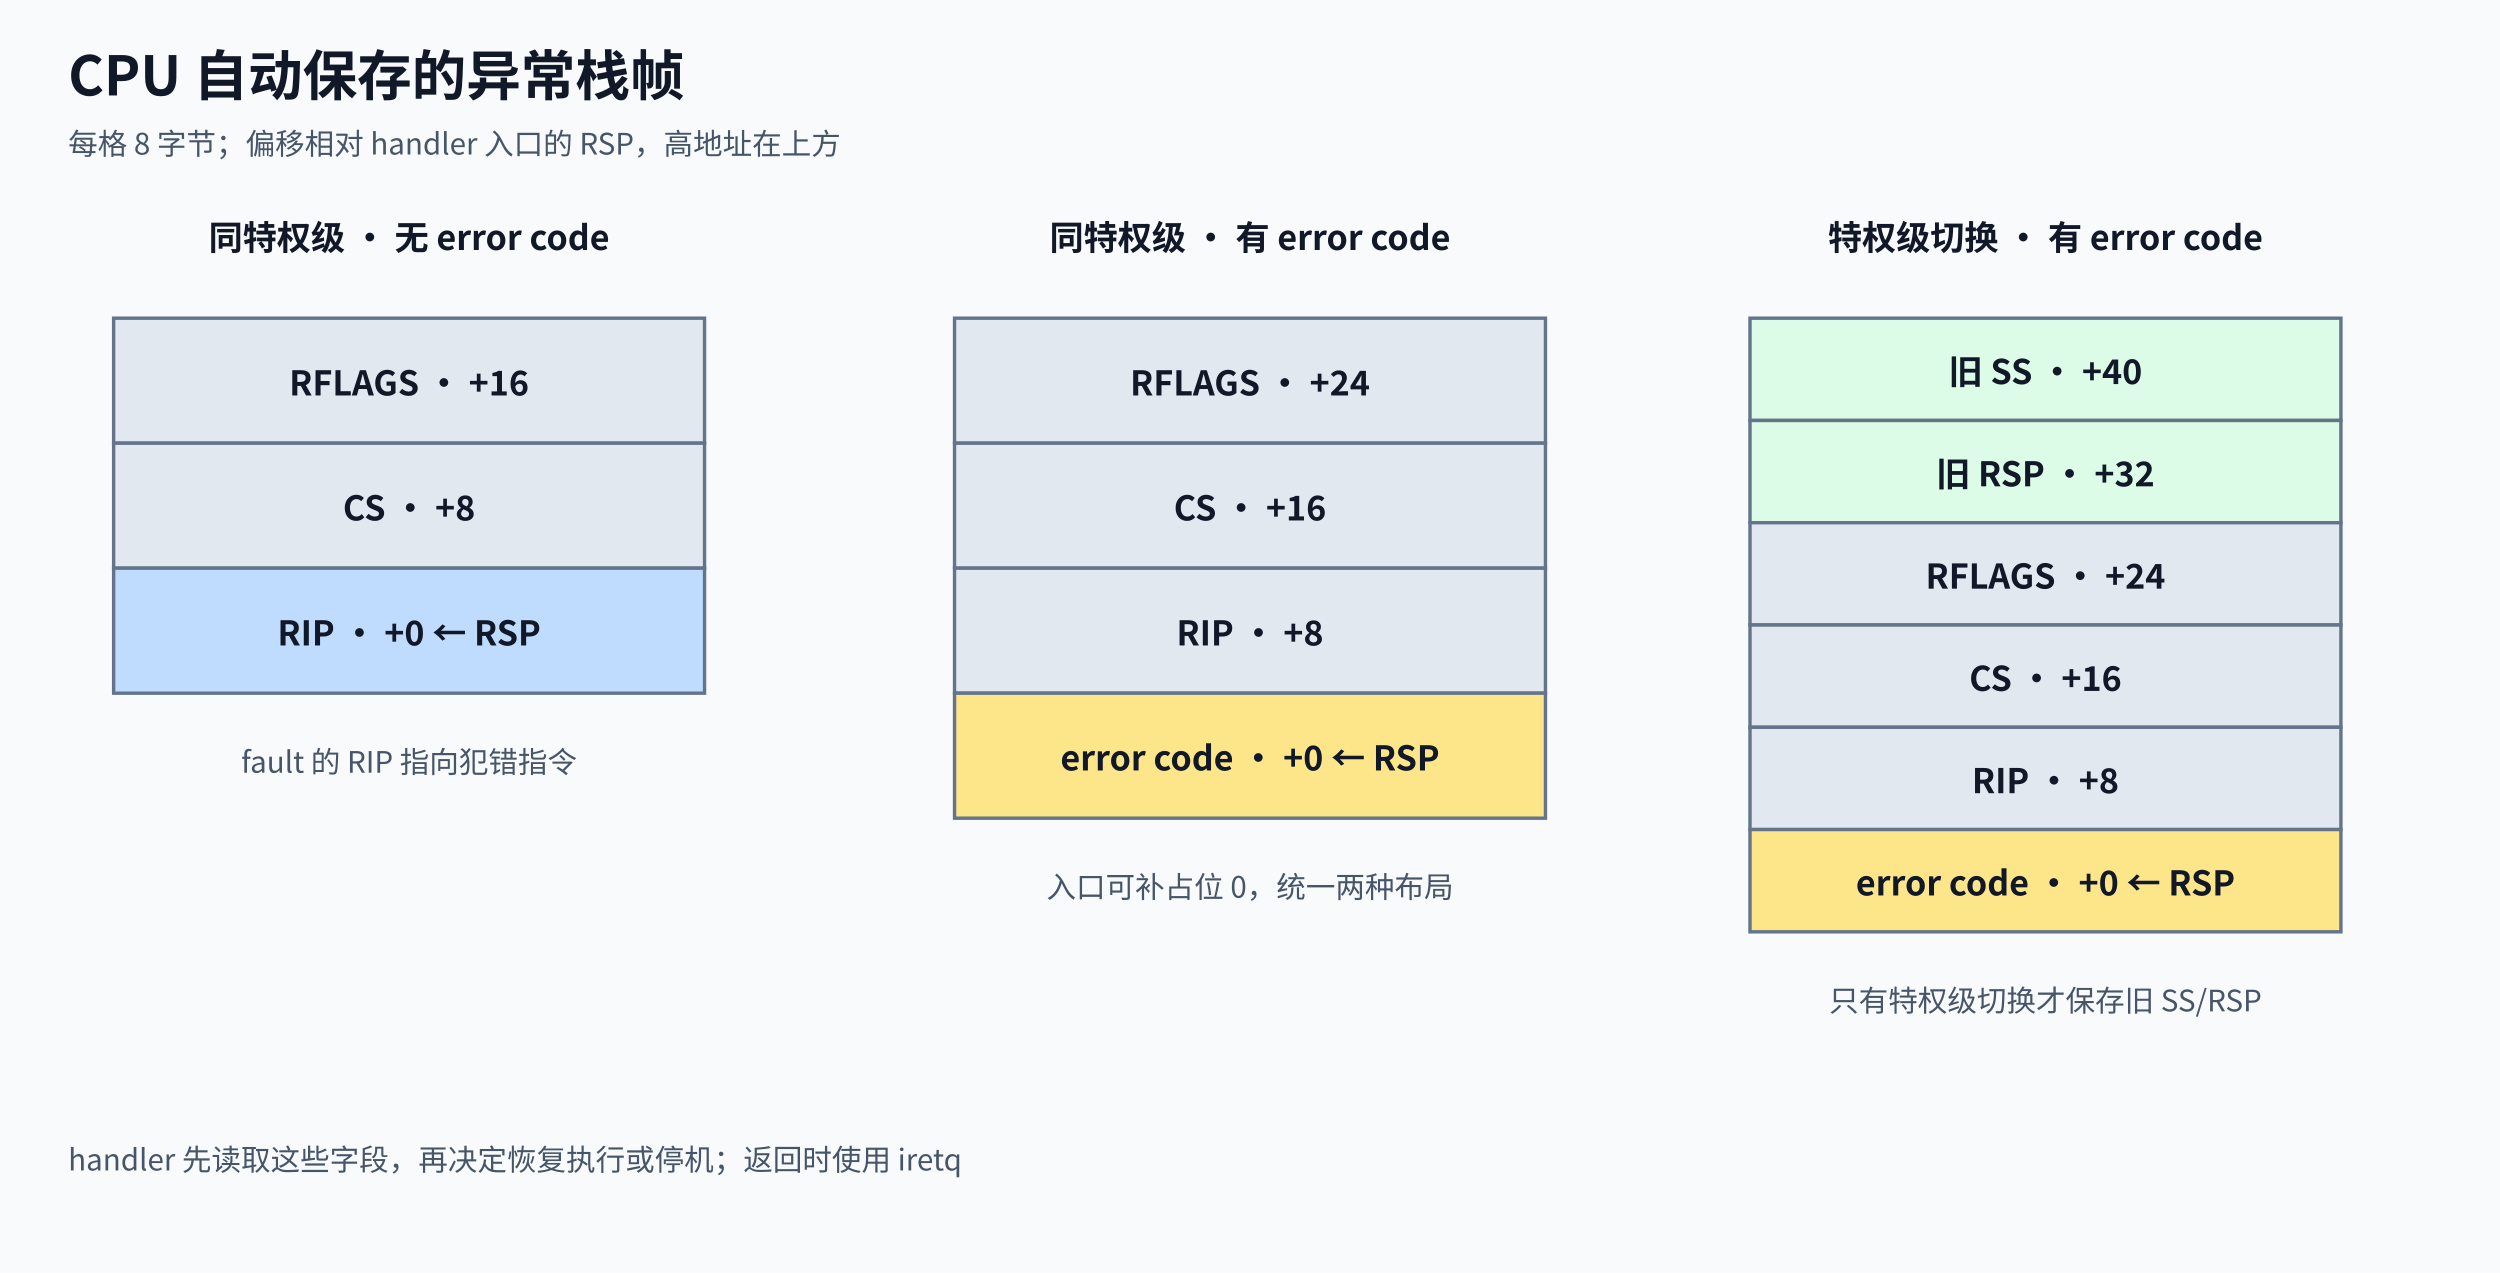
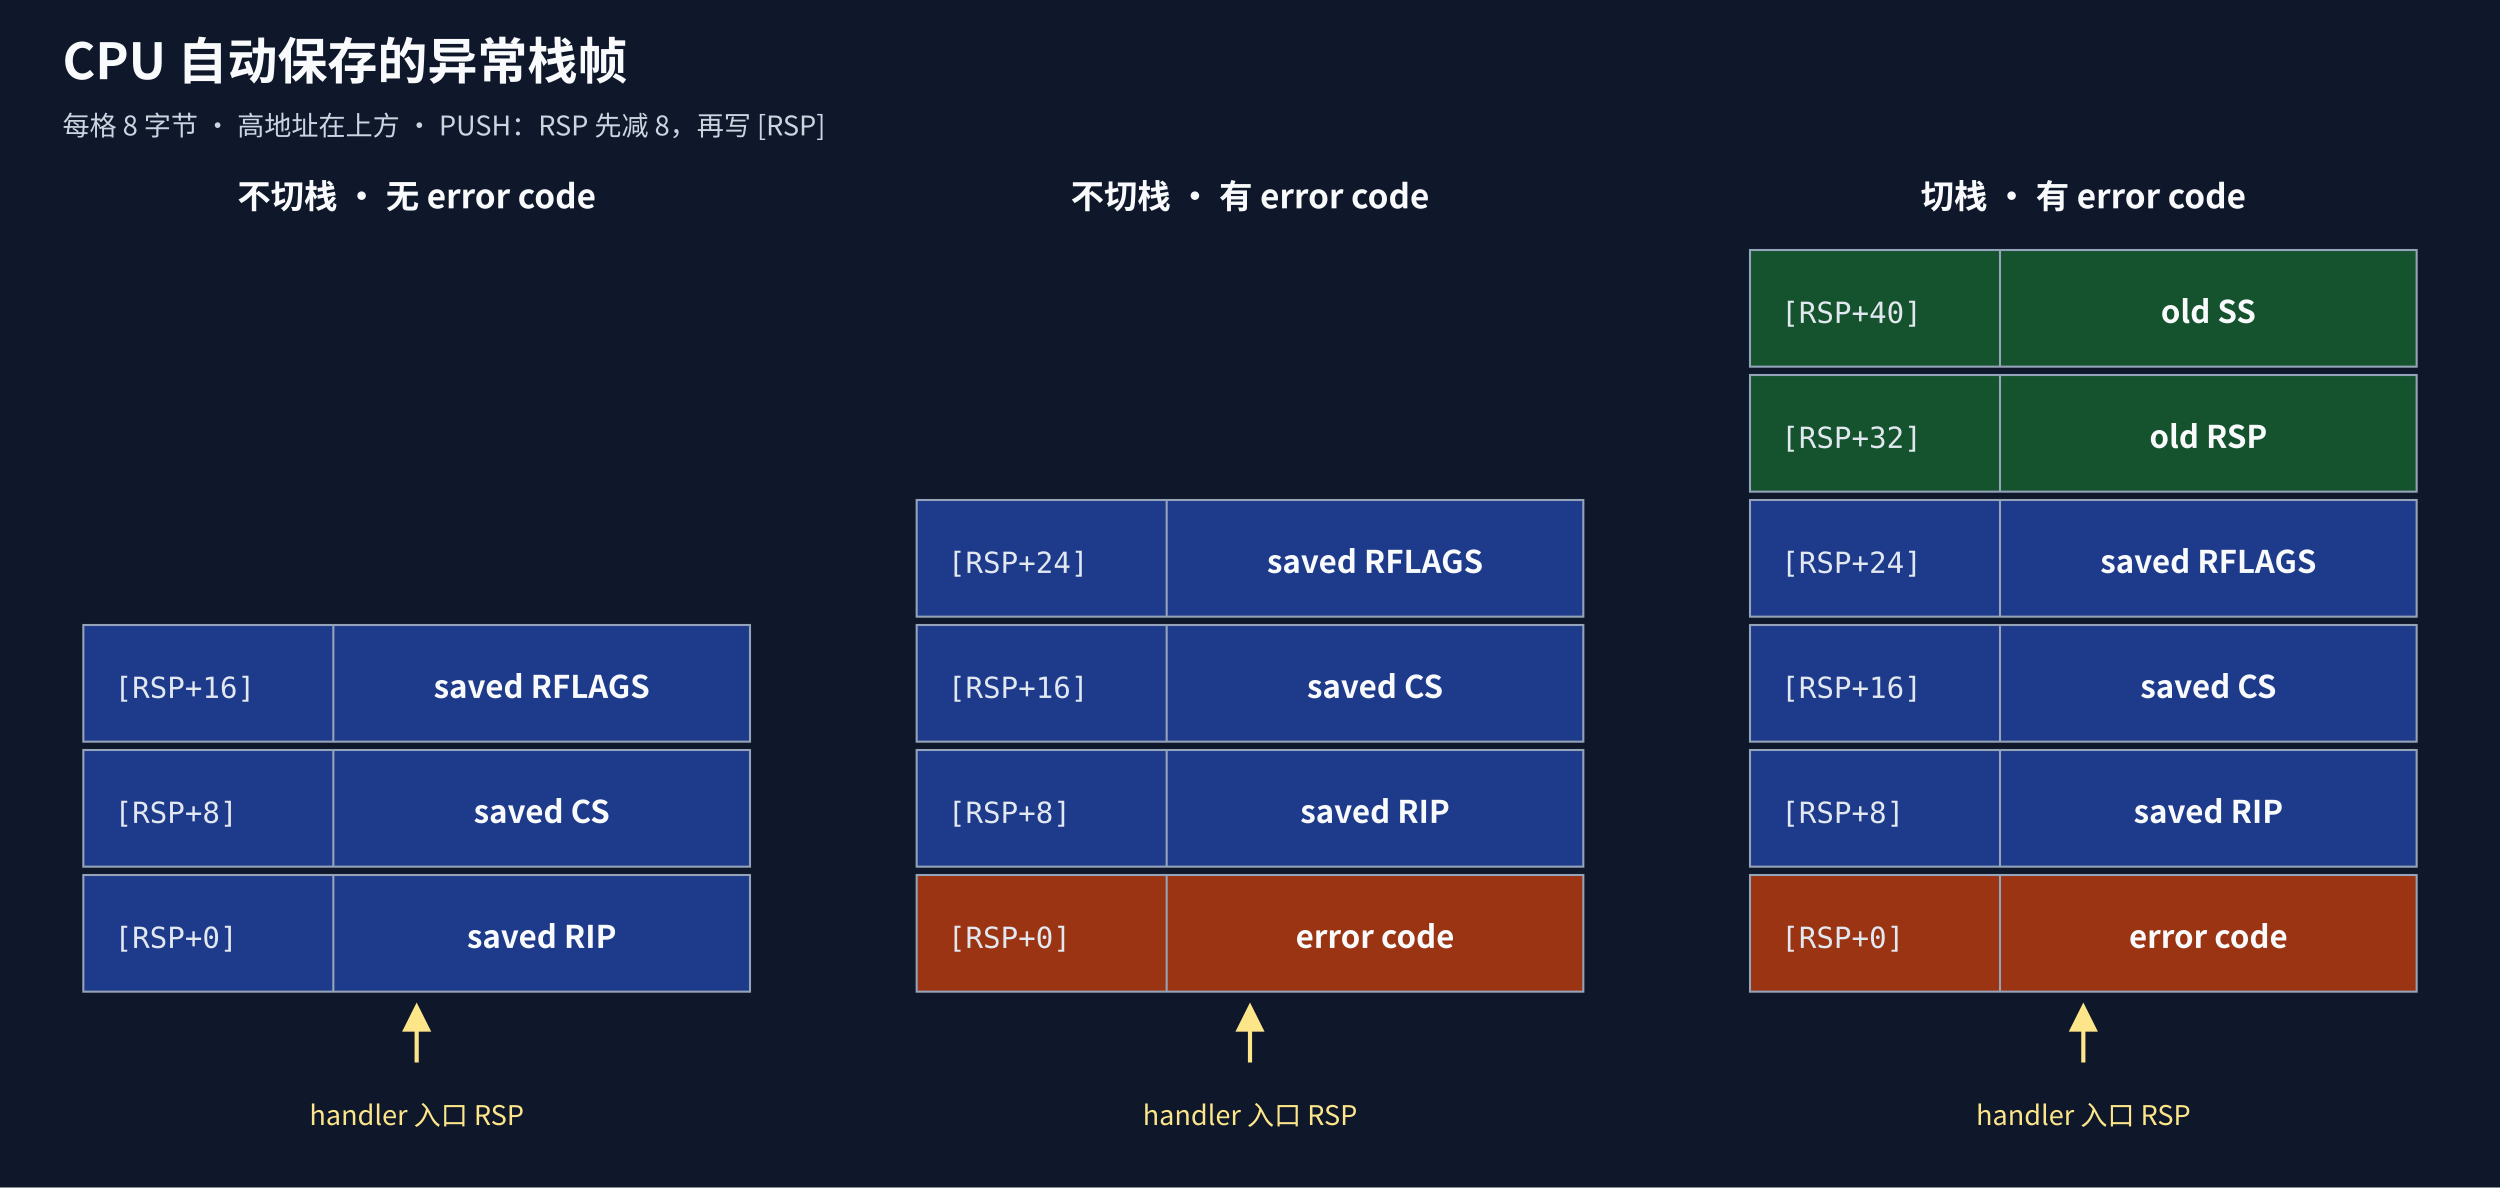
- <svg xmlns="http://www.w3.org/2000/svg" width="1100" height="560" viewBox="0 0 1100 560">
-   <rect width="1100" height="560" fill="#f8fafc" />
+ <svg xmlns="http://www.w3.org/2000/svg" width="1200" height="570" viewBox="0 0 1200 570" role="img" aria-label="三种异常入口栈帧，以 RSP 加字节偏移标记每个 8 字节槽位">
+   <rect width="1200" height="570" fill="#0f172a" />
+   <defs>
+     <marker id="rsp-arrow" viewBox="0 0 10 10" refX="8" refY="5" markerWidth="7" markerHeight="7" orient="auto">
+       <path d="M0,0 L10,5 L0,10 z" fill="#fde68a" />
+     </marker>
+   </defs>
  <style>
-     text { font-family: 'Noto Sans CJK SC', 'PingFang SC', 'Microsoft YaHei', sans-serif; fill: #111827; }
+     text { font-family: 'Noto Sans CJK SC', 'PingFang SC', 'Microsoft YaHei', sans-serif; fill: #f8fafc; }
    .title { font-size: 24px; font-weight: 700; }
-     .label { font-size: 15px; font-weight: 600; }
-     .small { font-size: 13px; fill: #475569; }
-     .box { stroke: #64748b; stroke-width: 1.5; }
+     .subtitle { font-size: 13px; fill: #cbd5e1; }
+     .heading { font-size: 16px; font-weight: 700; }
+     .offset { font-family: ui-monospace, SFMono-Regular, Menlo, Consolas, monospace; font-size: 14px; fill: #e2e8f0; }
+     .field { font-size: 15px; font-weight: 700; }
+     .slot { stroke: #94a3b8; stroke-width: 1; }
+     .divider { stroke: #94a3b8; stroke-width: 1; }
+     .saved { fill: #1e3a8a; }
+     .error { fill: #9a3412; }
+     .old-stack { fill: #14532d; }
+     .pointer { stroke: #fde68a; stroke-width: 2; }
+     .pointer-label { fill: #fde68a; font-size: 13px; }
  </style>
-   <text x="30" y="42" class="title">CPU 自动保存的异常栈帧</text>
-   <text x="30" y="68" class="small">每格 8 字节；偏移相对 handler 入口的 RSP，高地址在上方</text>
-   <text x="180" y="110" text-anchor="middle" class="label">同特权级 · 无 error code</text>
-   <rect x="50" y="140" width="260" height="55" fill="#e2e8f0" class="box" />
-   <text x="180" y="174" text-anchor="middle" class="label">RFLAGS · +16</text>
-   <rect x="50" y="195" width="260" height="55" fill="#e2e8f0" class="box" />
-   <text x="180" y="229" text-anchor="middle" class="label">CS · +8</text>
-   <rect x="50" y="250" width="260" height="55" fill="#bfdbfe" class="box" />
-   <text x="180" y="284" text-anchor="middle" class="label">RIP · +0 ← RSP</text>
-   <text x="180" y="340" text-anchor="middle" class="small">fault 的 RIP 指向犯错指令</text>
-   <text x="550" y="110" text-anchor="middle" class="label">同特权级 · 有 error code</text>
-   <rect x="420" y="140" width="260" height="55" fill="#e2e8f0" class="box" />
-   <text x="550" y="174" text-anchor="middle" class="label">RFLAGS · +24</text>
-   <rect x="420" y="195" width="260" height="55" fill="#e2e8f0" class="box" />
-   <text x="550" y="229" text-anchor="middle" class="label">CS · +16</text>
-   <rect x="420" y="250" width="260" height="55" fill="#e2e8f0" class="box" />
-   <text x="550" y="284" text-anchor="middle" class="label">RIP · +8</text>
-   <rect x="420" y="305" width="260" height="55" fill="#fde68a" class="box" />
-   <text x="550" y="339" text-anchor="middle" class="label">error code · +0 ← RSP</text>
-   <text x="550" y="395" text-anchor="middle" class="small">入口可补占位 0，统一两种布局</text>
-   <text x="900" y="110" text-anchor="middle" class="label">特权级切换 · 有 error code</text>
-   <rect x="770" y="140" width="260" height="45" fill="#dcfce7" class="box" />
-   <text x="900" y="169" text-anchor="middle" class="label">旧 SS · +40</text>
-   <rect x="770" y="185" width="260" height="45" fill="#dcfce7" class="box" />
-   <text x="900" y="214" text-anchor="middle" class="label">旧 RSP · +32</text>
-   <rect x="770" y="230" width="260" height="45" fill="#e2e8f0" class="box" />
-   <text x="900" y="259" text-anchor="middle" class="label">RFLAGS · +24</text>
-   <rect x="770" y="275" width="260" height="45" fill="#e2e8f0" class="box" />
-   <text x="900" y="304" text-anchor="middle" class="label">CS · +16</text>
-   <rect x="770" y="320" width="260" height="45" fill="#e2e8f0" class="box" />
-   <text x="900" y="349" text-anchor="middle" class="label">RIP · +8</text>
-   <rect x="770" y="365" width="260" height="45" fill="#fde68a" class="box" />
-   <text x="900" y="394" text-anchor="middle" class="label">error code · +0 ← RSP</text>
-   <text x="900" y="445" text-anchor="middle" class="small">只有特权级切换才保存旧 SS/RSP</text>
-   <text x="30" y="515" class="small">handler 先读取这些字段，再决定恢复执行或停机；返回时使用 iretq</text>
+   <text x="30" y="38" class="title">CPU 自动保存的异常栈帧</text>
+   <text x="30" y="65" class="subtitle">每格 8 字节 · 高地址在上方 · PUSH：RSP 先减 8，再写 [RSP]</text>
+   <g text-anchor="middle" class="heading">
+     <text x="200" y="100">不切栈 · 无 error code</text>
+     <text x="600" y="100">不切栈 · 有 error code</text>
+     <text x="1000" y="100">切栈 · 有 error code</text>
+   </g>
+   <g>
+     <rect x="40" y="300" width="320" height="56" class="slot saved" />
+     <line x1="160" y1="300" x2="160" y2="356" class="divider" />
+     <text x="55" y="335" class="offset">[RSP+16]</text>
+     <text x="260" y="335" text-anchor="middle" class="field">saved RFLAGS</text>
+     <rect x="40" y="360" width="320" height="56" class="slot saved" />
+     <line x1="160" y1="360" x2="160" y2="416" class="divider" />
+     <text x="55" y="395" class="offset">[RSP+8]</text>
+     <text x="260" y="395" text-anchor="middle" class="field">saved CS</text>
+     <rect x="40" y="420" width="320" height="56" class="slot saved" />
+     <line x1="160" y1="420" x2="160" y2="476" class="divider" />
+     <text x="55" y="455" class="offset">[RSP+0]</text>
+     <text x="260" y="455" text-anchor="middle" class="field">saved RIP</text>
+   </g>
+   <g>
+     <rect x="440" y="240" width="320" height="56" class="slot saved" />
+     <line x1="560" y1="240" x2="560" y2="296" class="divider" />
+     <text x="455" y="275" class="offset">[RSP+24]</text>
+     <text x="660" y="275" text-anchor="middle" class="field">saved RFLAGS</text>
+     <rect x="440" y="300" width="320" height="56" class="slot saved" />
+     <line x1="560" y1="300" x2="560" y2="356" class="divider" />
+     <text x="455" y="335" class="offset">[RSP+16]</text>
+     <text x="660" y="335" text-anchor="middle" class="field">saved CS</text>
+     <rect x="440" y="360" width="320" height="56" class="slot saved" />
+     <line x1="560" y1="360" x2="560" y2="416" class="divider" />
+     <text x="455" y="395" class="offset">[RSP+8]</text>
+     <text x="660" y="395" text-anchor="middle" class="field">saved RIP</text>
+     <rect x="440" y="420" width="320" height="56" class="slot error" />
+     <line x1="560" y1="420" x2="560" y2="476" class="divider" />
+     <text x="455" y="455" class="offset">[RSP+0]</text>
+     <text x="660" y="455" text-anchor="middle" class="field">error code</text>
+   </g>
+   <g>
+     <rect x="840" y="120" width="320" height="56" class="slot old-stack" />
+     <line x1="960" y1="120" x2="960" y2="176" class="divider" />
+     <text x="855" y="155" class="offset">[RSP+40]</text>
+     <text x="1060" y="155" text-anchor="middle" class="field">old SS</text>
+     <rect x="840" y="180" width="320" height="56" class="slot old-stack" />
+     <line x1="960" y1="180" x2="960" y2="236" class="divider" />
+     <text x="855" y="215" class="offset">[RSP+32]</text>
+     <text x="1060" y="215" text-anchor="middle" class="field">old RSP</text>
+     <rect x="840" y="240" width="320" height="56" class="slot saved" />
+     <line x1="960" y1="240" x2="960" y2="296" class="divider" />
+     <text x="855" y="275" class="offset">[RSP+24]</text>
+     <text x="1060" y="275" text-anchor="middle" class="field">saved RFLAGS</text>
+     <rect x="840" y="300" width="320" height="56" class="slot saved" />
+     <line x1="960" y1="300" x2="960" y2="356" class="divider" />
+     <text x="855" y="335" class="offset">[RSP+16]</text>
+     <text x="1060" y="335" text-anchor="middle" class="field">saved CS</text>
+     <rect x="840" y="360" width="320" height="56" class="slot saved" />
+     <line x1="960" y1="360" x2="960" y2="416" class="divider" />
+     <text x="855" y="395" class="offset">[RSP+8]</text>
+     <text x="1060" y="395" text-anchor="middle" class="field">saved RIP</text>
+     <rect x="840" y="420" width="320" height="56" class="slot error" />
+     <line x1="960" y1="420" x2="960" y2="476" class="divider" />
+     <text x="855" y="455" class="offset">[RSP+0]</text>
+     <text x="1060" y="455" text-anchor="middle" class="field">error code</text>
+   </g>
+   <g>
+     <line x1="200" y1="510" x2="200" y2="484" class="pointer" marker-end="url(#rsp-arrow)" />
+     <line x1="600" y1="510" x2="600" y2="484" class="pointer" marker-end="url(#rsp-arrow)" />
+     <line x1="1000" y1="510" x2="1000" y2="484" class="pointer" marker-end="url(#rsp-arrow)" />
+     <text x="200" y="540" text-anchor="middle" class="pointer-label">handler 入口 RSP</text>
+     <text x="600" y="540" text-anchor="middle" class="pointer-label">handler 入口 RSP</text>
+     <text x="1000" y="540" text-anchor="middle" class="pointer-label">handler 入口 RSP</text>
+   </g>
</svg>
